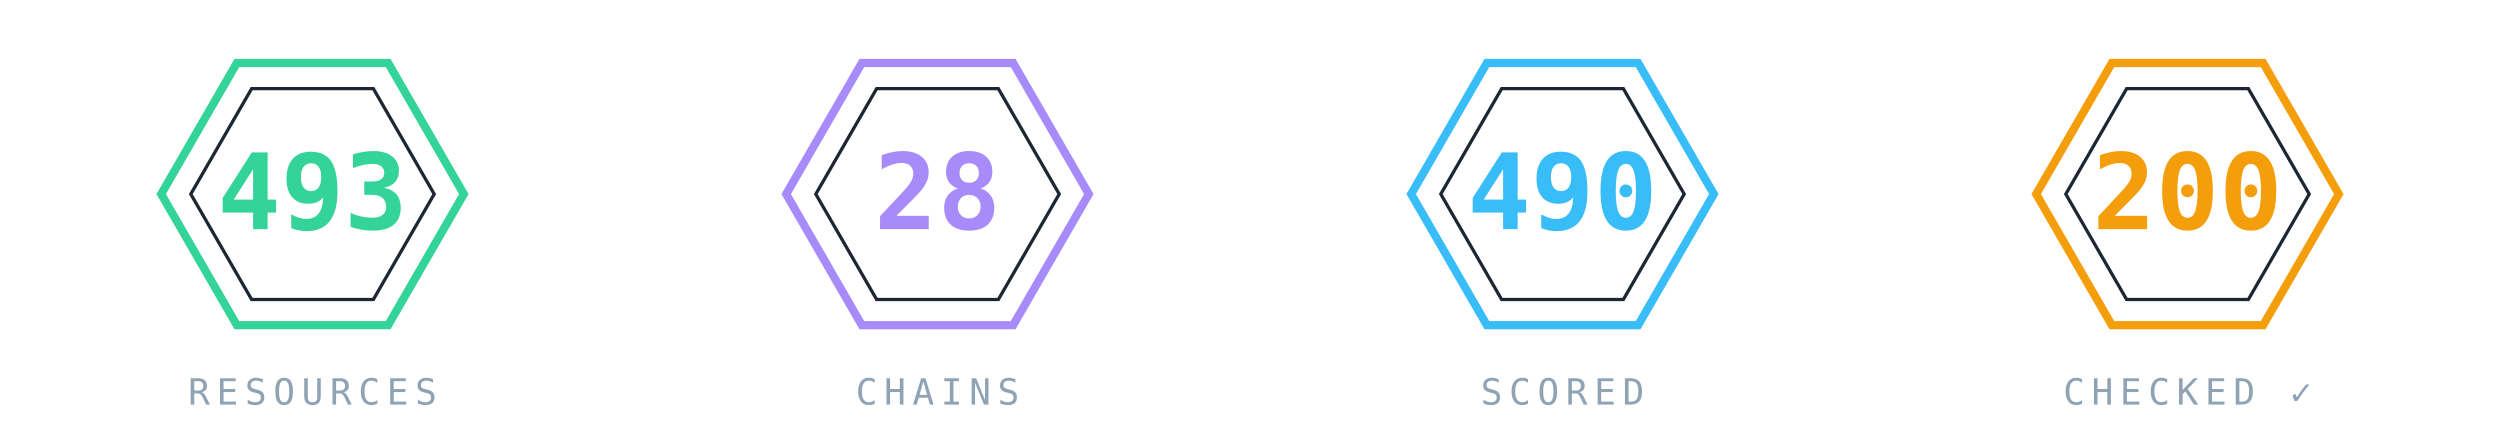
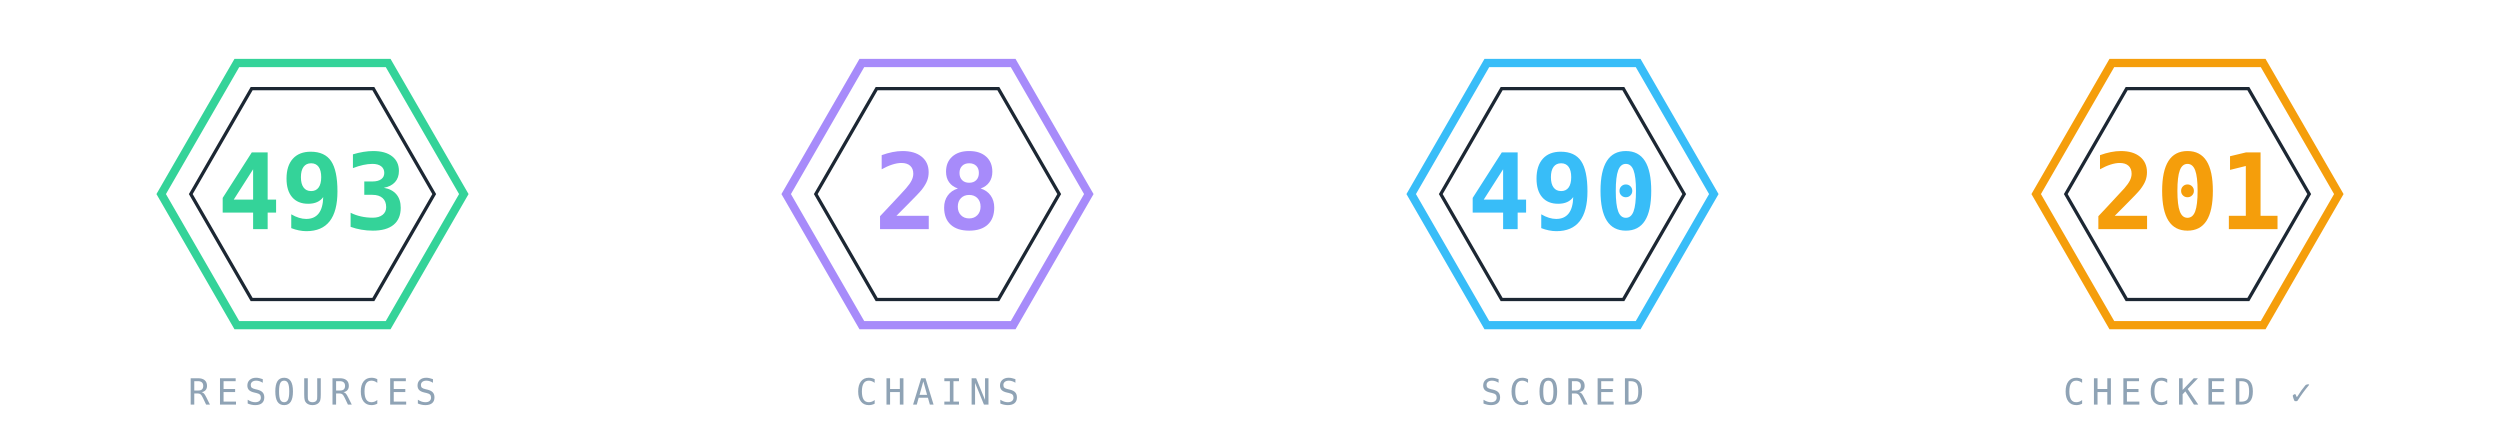
- <svg xmlns="http://www.w3.org/2000/svg" width="1520" height="260" viewBox="0 0 1520 260" role="img" aria-label="493 resources, 28 chains, 490 scored, 200 independently checked">
+ <svg xmlns="http://www.w3.org/2000/svg" width="1520" height="260" viewBox="0 0 1520 260" role="img" aria-label="493 resources, 28 chains, 490 scored, 201 independently checked">
  <g>
    <path d="M98.0 118.0 L144.0 38.3 L236.0 38.3 L282.0 118.0 L236.0 197.7 L144.0 197.7 Z" fill="none" stroke="#34d399" stroke-width="5" />
    <path d="M116.0 118.0 L153.0 53.9 L227.0 53.9 L264.0 118.0 L227.0 182.1 L153.0 182.1 Z" fill="none" stroke="#1c2733" stroke-width="2" />
    <text x="190" y="139.333" text-anchor="middle" font-family="ui-monospace, SFMono-Regular, Menlo, monospace" font-size="64" font-weight="700" fill="#34d399">493</text>
    <text x="190" y="246" text-anchor="middle" font-family="ui-monospace, SFMono-Regular, Menlo, monospace" font-size="22" letter-spacing="4" fill="#8fa3b5">RESOURCES</text>
  </g>
  <g>
    <path d="M478.0 118.0 L524.0 38.3 L616.0 38.3 L662.0 118.0 L616.0 197.7 L524.0 197.7 Z" fill="none" stroke="#a78bfa" stroke-width="5" />
    <path d="M496.0 118.0 L533.0 53.9 L607.0 53.9 L644.0 118.0 L607.0 182.1 L533.0 182.1 Z" fill="none" stroke="#1c2733" stroke-width="2" />
    <text x="570" y="139.333" text-anchor="middle" font-family="ui-monospace, SFMono-Regular, Menlo, monospace" font-size="64" font-weight="700" fill="#a78bfa">28</text>
    <text x="570" y="246" text-anchor="middle" font-family="ui-monospace, SFMono-Regular, Menlo, monospace" font-size="22" letter-spacing="4" fill="#8fa3b5">CHAINS</text>
  </g>
  <g>
    <path d="M858.0 118.0 L904.0 38.3 L996.0 38.3 L1042.0 118.0 L996.0 197.7 L904.0 197.7 Z" fill="none" stroke="#38bdf8" stroke-width="5" />
    <path d="M876.0 118.0 L913.0 53.9 L987.0 53.9 L1024.0 118.0 L987.0 182.1 L913.0 182.1 Z" fill="none" stroke="#1c2733" stroke-width="2" />
    <text x="950" y="139.333" text-anchor="middle" font-family="ui-monospace, SFMono-Regular, Menlo, monospace" font-size="64" font-weight="700" fill="#38bdf8">490</text>
    <text x="950" y="246" text-anchor="middle" font-family="ui-monospace, SFMono-Regular, Menlo, monospace" font-size="22" letter-spacing="4" fill="#8fa3b5">SCORED</text>
  </g>
  <g>
    <path d="M1238.0 118.0 L1284.0 38.3 L1376.0 38.3 L1422.0 118.0 L1376.0 197.7 L1284.0 197.7 Z" fill="none" stroke="#f59e0b" stroke-width="5" />
    <path d="M1256.0 118.0 L1293.0 53.9 L1367.0 53.9 L1404.0 118.0 L1367.0 182.1 L1293.0 182.1 Z" fill="none" stroke="#1c2733" stroke-width="2" />
-     <text x="1330" y="139.333" text-anchor="middle" font-family="ui-monospace, SFMono-Regular, Menlo, monospace" font-size="64" font-weight="700" fill="#f59e0b">200</text>
+     <text x="1330" y="139.333" text-anchor="middle" font-family="ui-monospace, SFMono-Regular, Menlo, monospace" font-size="64" font-weight="700" fill="#f59e0b">201</text>
    <text x="1330" y="246" text-anchor="middle" font-family="ui-monospace, SFMono-Regular, Menlo, monospace" font-size="22" letter-spacing="4" fill="#8fa3b5">CHECKED ✓</text>
  </g>
</svg>
